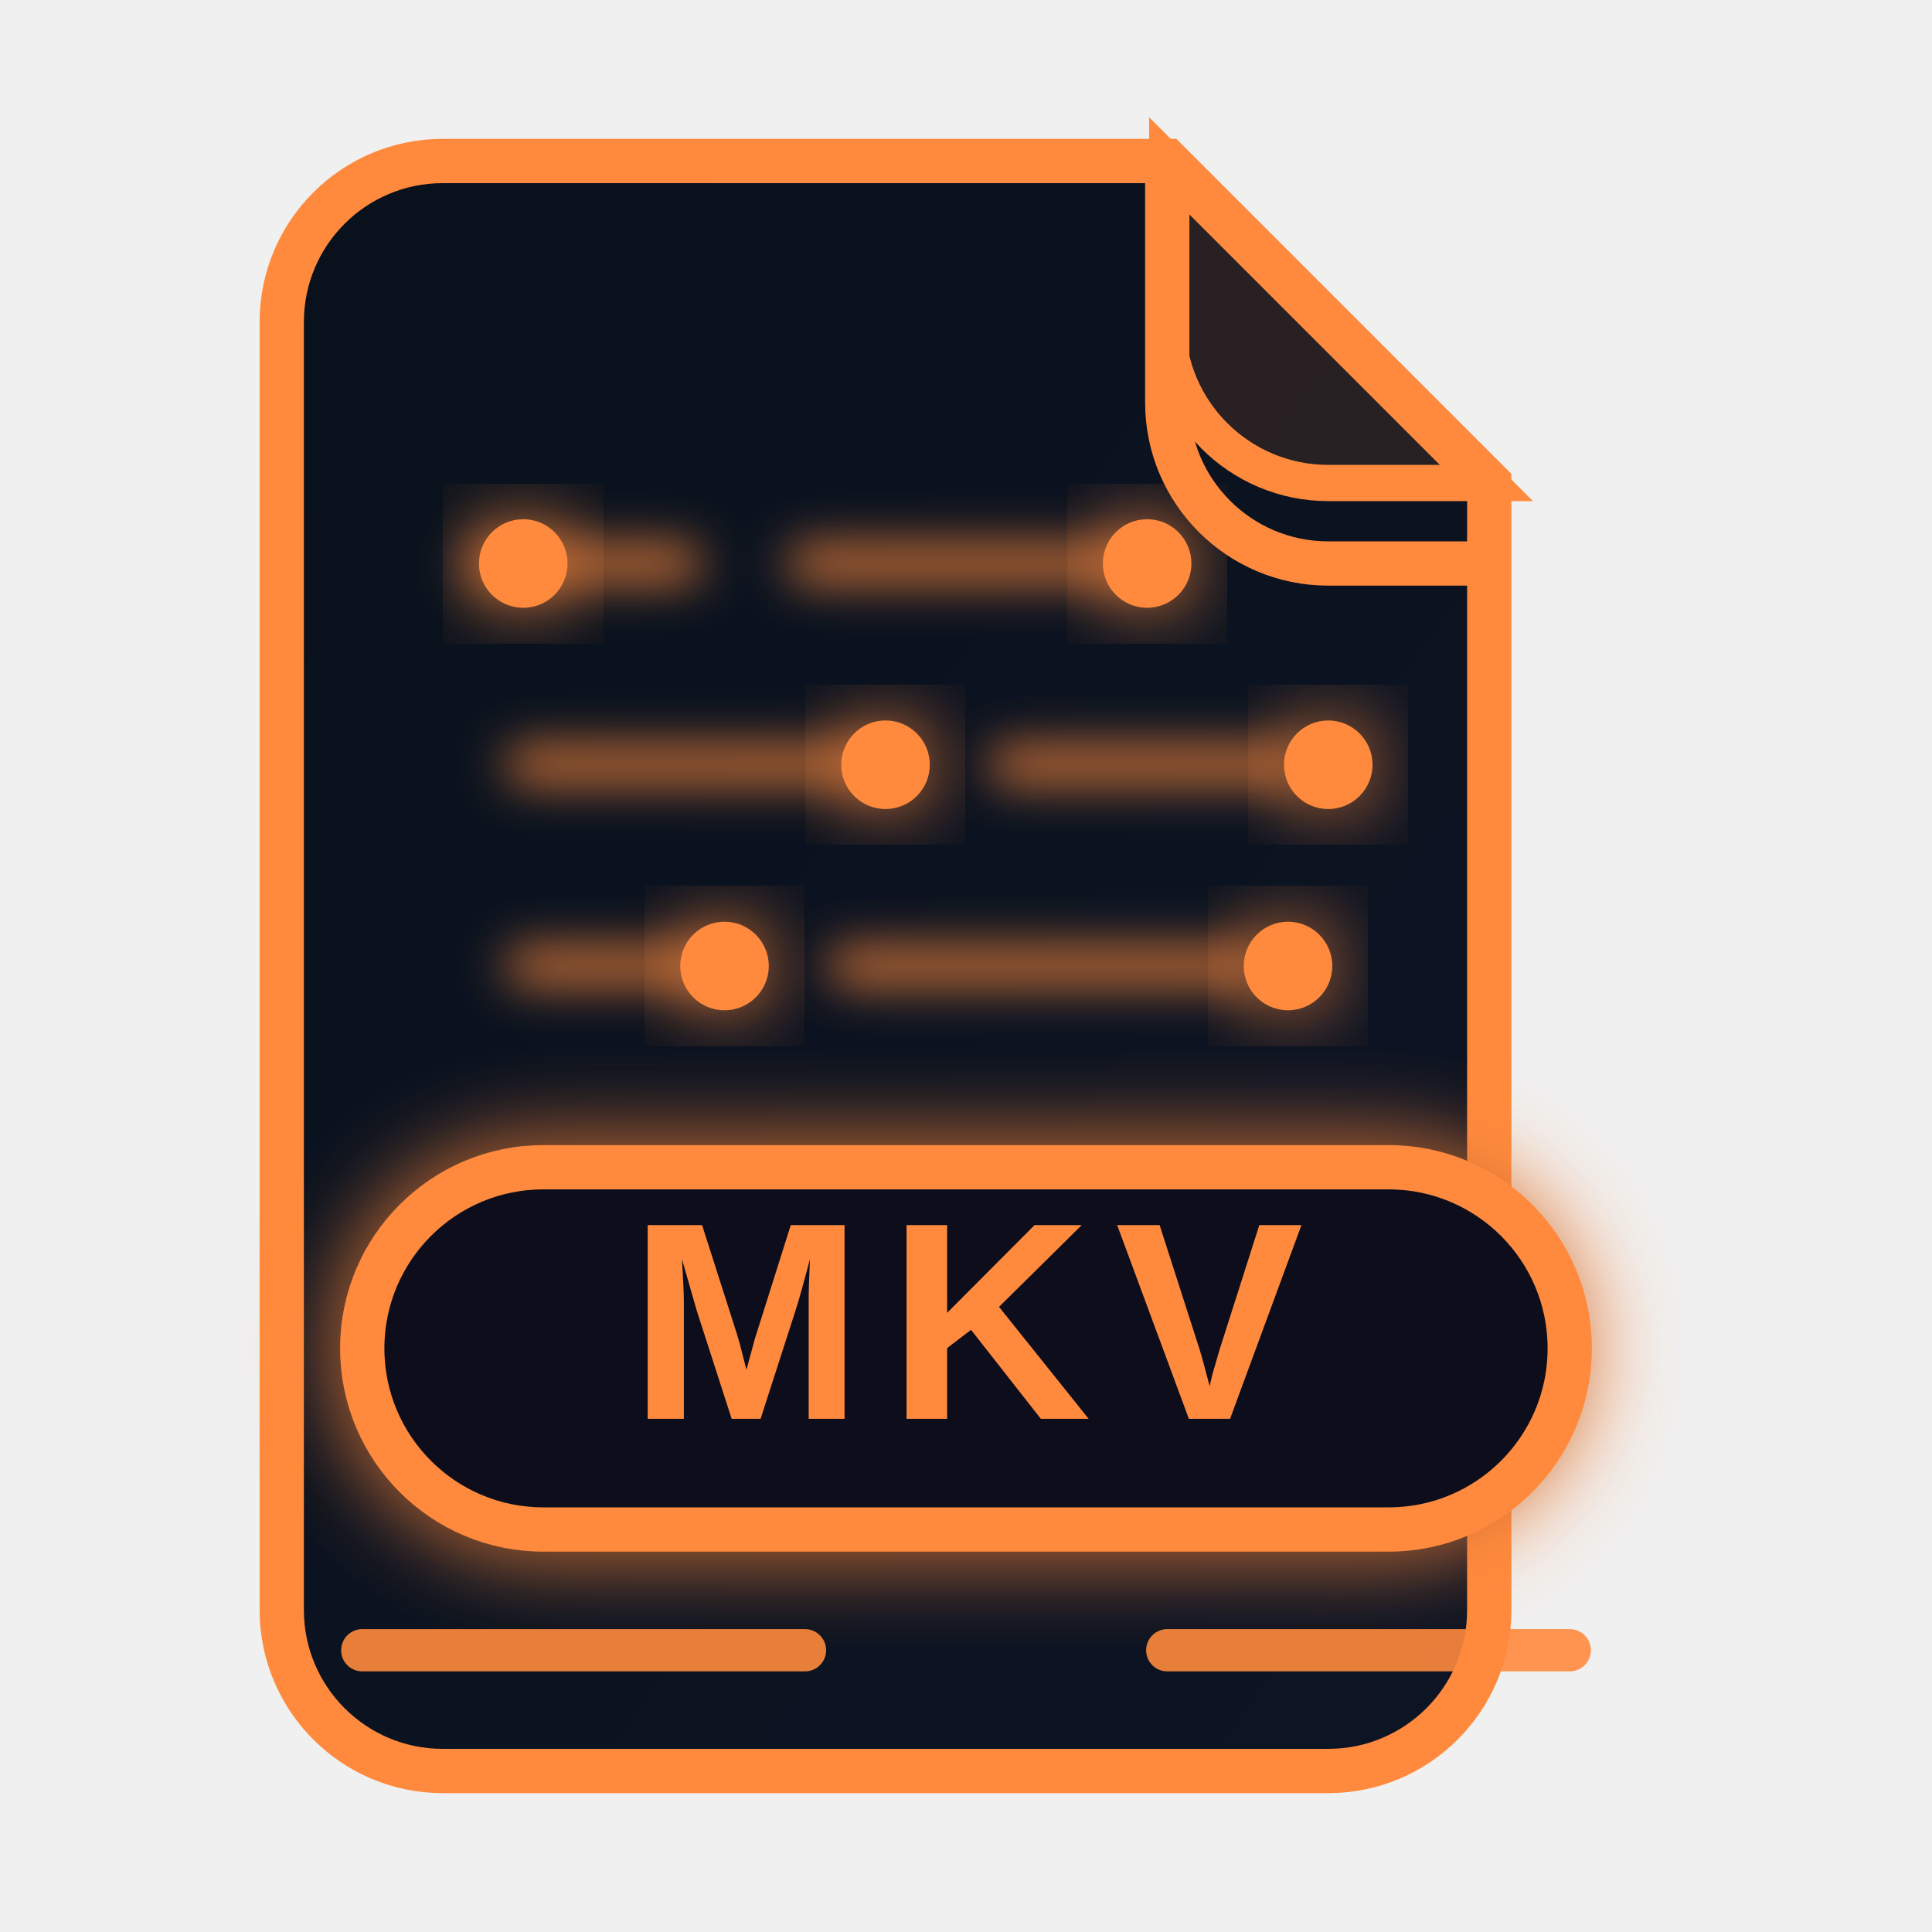
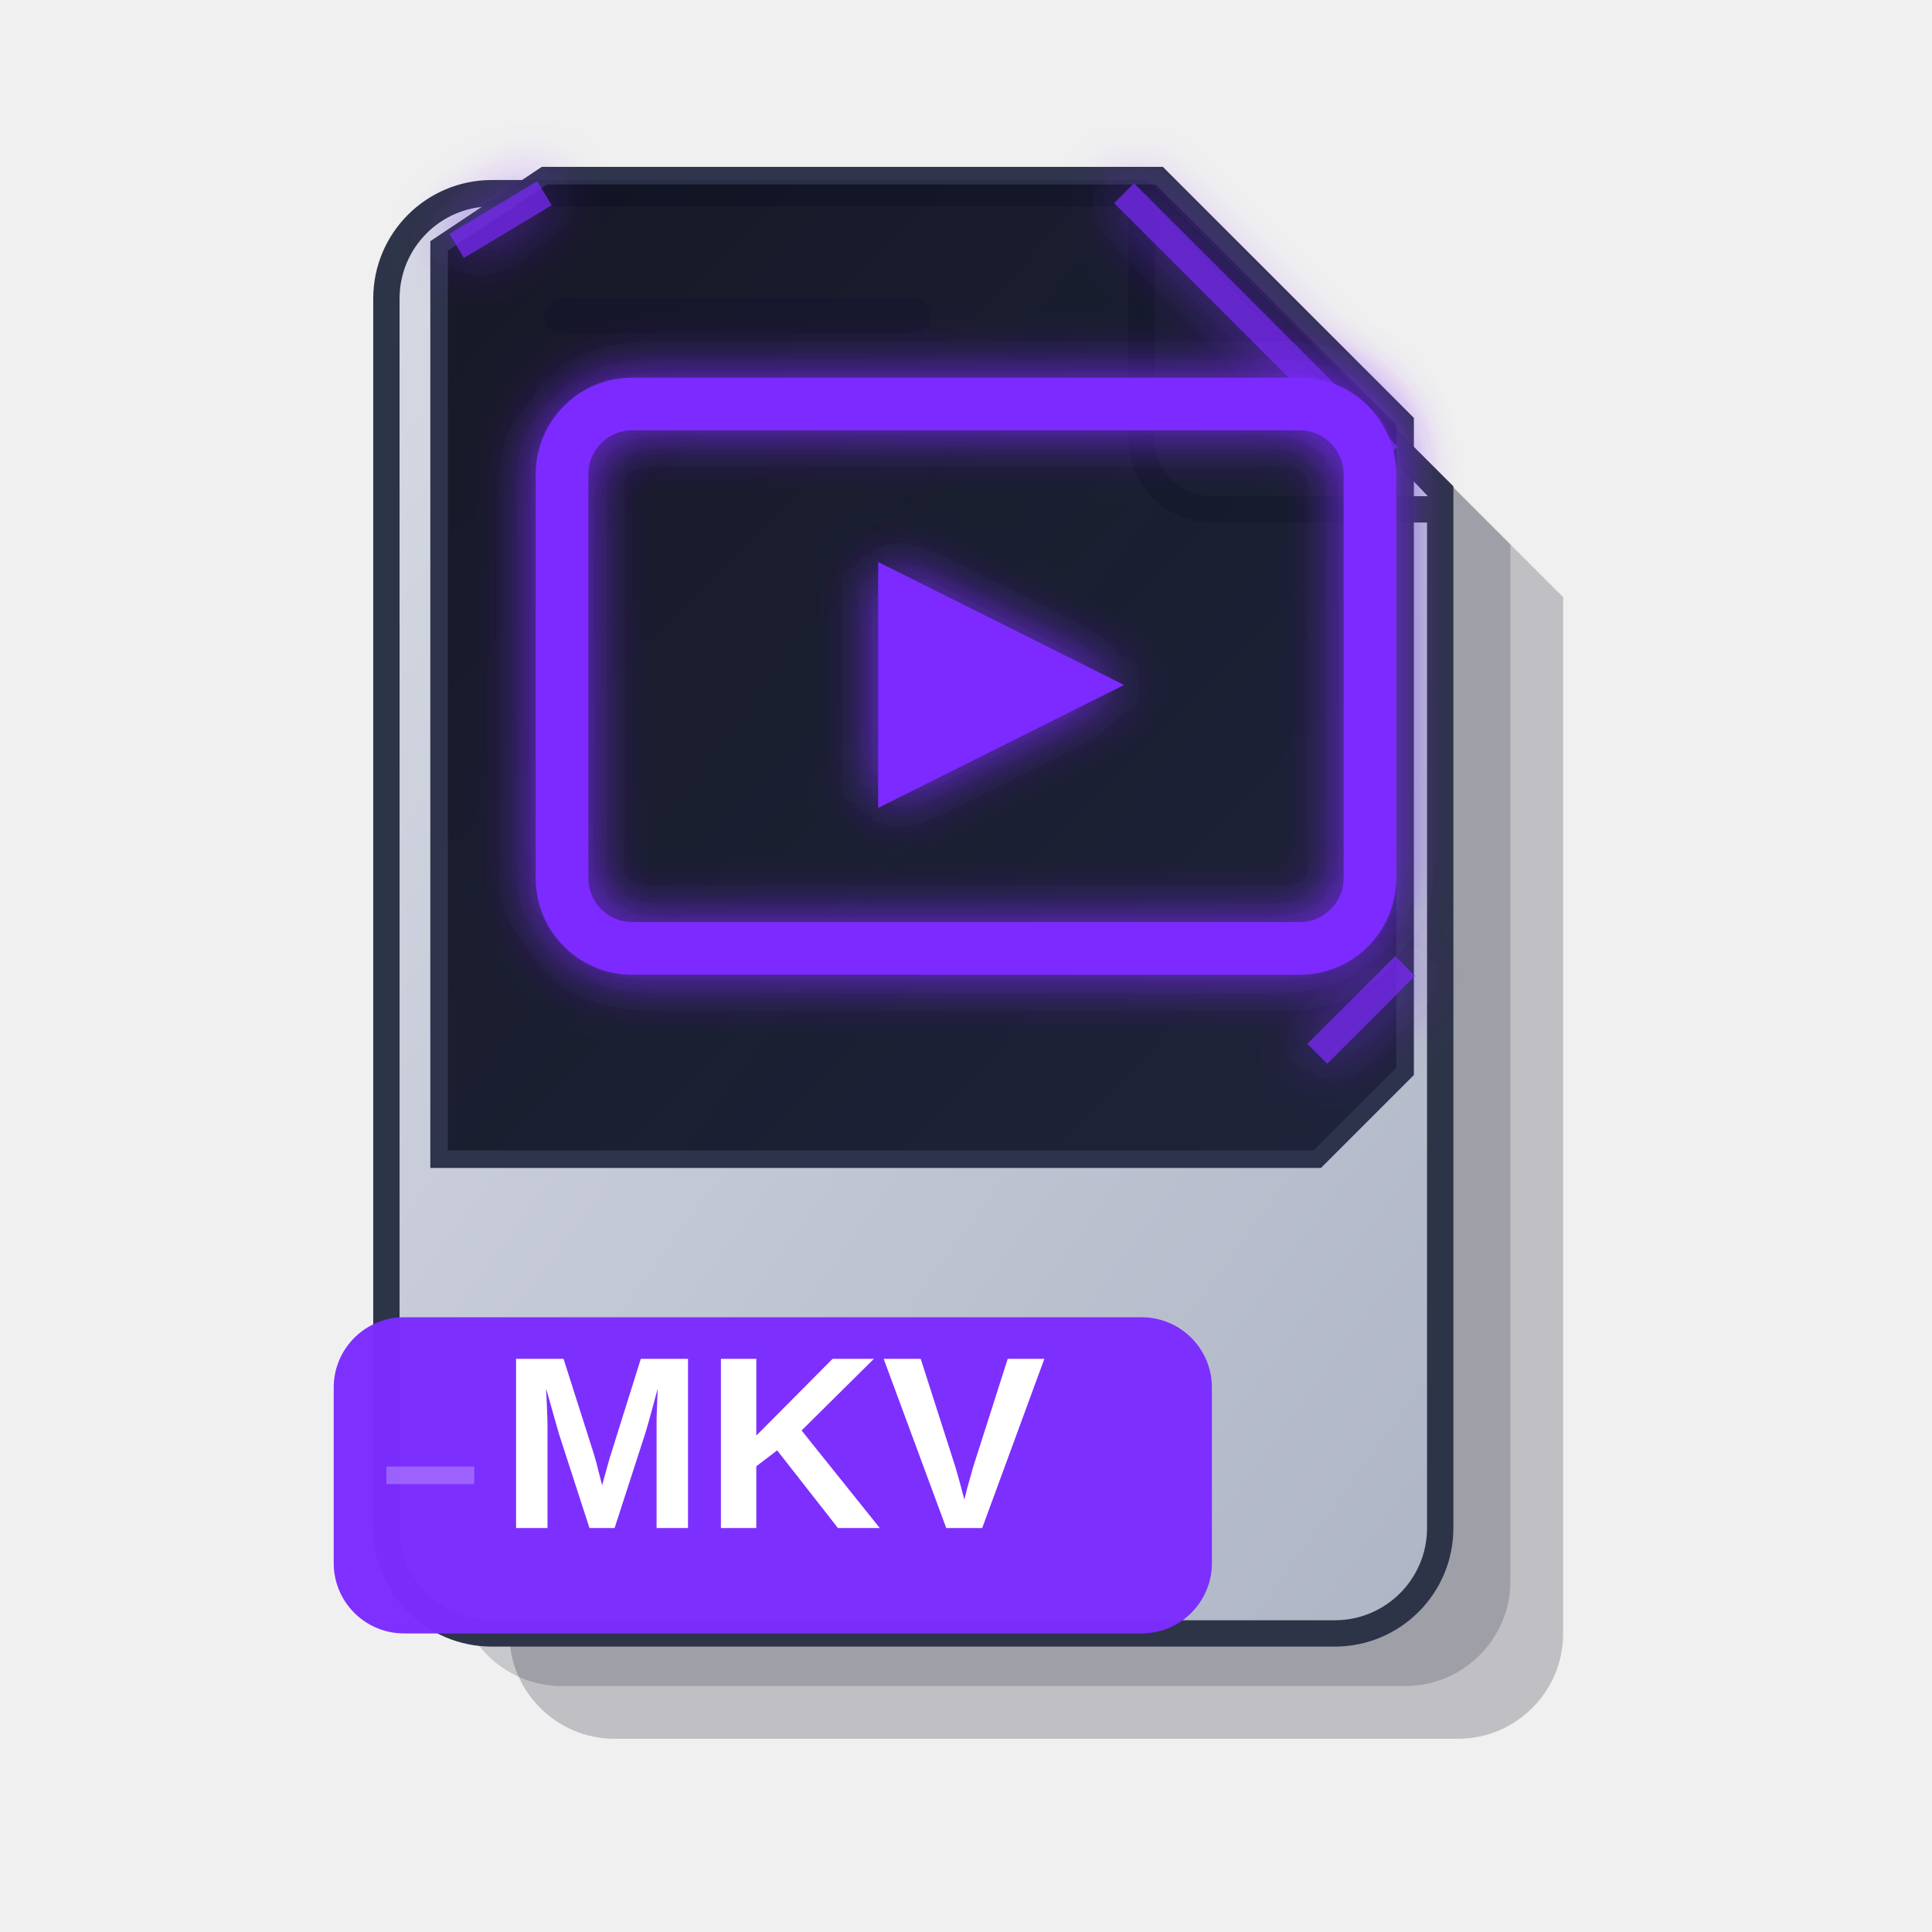
- <svg xmlns="http://www.w3.org/2000/svg" viewBox="0 0 96 96" role="img" aria-label="MKV">
+ <svg xmlns="http://www.w3.org/2000/svg" width="256" height="256" viewBox="0 0 188 220" role="img" aria-label="MKV file icon">
  <defs>
-     <linearGradient id="bg" x1="0" y1="0" x2="1" y2="1">
-       <stop offset="0%" stop-color="#09111c" />
-       <stop offset="100%" stop-color="#0d1424" />
-     </linearGradient>
-     <filter id="glow" x="-40%" y="-40%" width="180%" height="180%">
-       <feGaussianBlur stdDeviation="2.2" result="b" />
+     <filter id="glow" x="-50%" y="-50%" width="200%" height="200%">
+       <feGaussianBlur stdDeviation="3.2" result="blur" />
      <feMerge>
-         <feMergeNode in="b" />
+         <feMergeNode in="blur" />
        <feMergeNode in="SourceGraphic" />
      </feMerge>
    </filter>
-     <filter id="soft" x="-40%" y="-40%" width="180%" height="180%">
-       <feGaussianBlur stdDeviation="1.2" />
-     </filter>
+     <linearGradient id="panel" x1="0" x2="1" y1="0" y2="1">
+       <stop offset="0%" stop-color="#101321" />
+       <stop offset="100%" stop-color="#1b2035" />
+     </linearGradient>
+     <linearGradient id="paper" x1="0" x2="1" y1="0" y2="1">
+       <stop offset="0%" stop-color="#d7dae4" />
+       <stop offset="100%" stop-color="#aeb5c5" />
+     </linearGradient>
  </defs>
-   <path d="M22 8h36l16 16v56a8 8 0 0 1-8 8H22a8 8 0 0 1-8-8V16a8 8 0 0 1 8-8z" fill="url(#bg)" stroke="#ff8a3d" stroke-width="2.2" />
-   <path d="M58 8v12a8 8 0 0 0 8 8h8" fill="none" stroke="#ff8a3d" stroke-width="2.2" />
-   <path d="M58 8l16 16H66a8 8 0 0 1-8-8V8z" fill="#ff8a3d" fill-opacity="0.12" stroke="#ff8a3d" stroke-width="1.8" />
-   <path d="M24 28h10m6 0h17m-31 10h18m6 0h14m-38 10h10m6 0h20" stroke="#ff8a3d" stroke-width="1.7" stroke-linecap="round" opacity="0.9" filter="url(#soft)" />
-   <circle cx="26" cy="28" r="2.2" fill="#ff8a3d" filter="url(#glow)" />
-   <circle cx="57" cy="28" r="2.2" fill="#ff8a3d" filter="url(#glow)" />
-   <circle cx="44" cy="38" r="2.2" fill="#ff8a3d" filter="url(#glow)" />
-   <circle cx="66" cy="38" r="2.2" fill="#ff8a3d" filter="url(#glow)" />
-   <circle cx="36" cy="48" r="2.2" fill="#ff8a3d" filter="url(#glow)" />
-   <circle cx="64" cy="48" r="2.2" fill="#ff8a3d" filter="url(#glow)" />
-   <rect x="18" y="58" width="60" height="18" rx="9" fill="#08111f" stroke="#ff8a3d" stroke-width="2.2" filter="url(#glow)" />
-   <text x="48" y="70.5" text-anchor="middle" font-family="Arial, Helvetica, sans-serif" font-size="14" font-weight="700" letter-spacing="1.2" fill="#ff8a3d">MKV</text>
-   <path d="M18 82h22m18 0h20" stroke="#ff8a3d" stroke-width="2.1" stroke-linecap="round" opacity="0.9" />
+   <path d="M40 22h74l34 34v118a12 12 0 0 1-12 12H40a12 12 0 0 1-12-12V34a12 12 0 0 1 12-12z" fill="#15192a" opacity=".22" transform="translate(14 12)" />
+   <path d="M40 22h74l34 34v118a12 12 0 0 1-12 12H40a12 12 0 0 1-12-12V34a12 12 0 0 1 12-12z" fill="#0d1020" opacity=".18" transform="translate(8 6)" />
+   <path d="M40 22h74l34 34v118a12 12 0 0 1-12 12H40a12 12 0 0 1-12-12V34a12 12 0 0 1 12-12z" fill="url(#paper)" stroke="#2e3448" stroke-width="3" />
+   <path d="M114 22v28a8 8 0 0 0 8 8h26" fill="#c7ccda" stroke="#2e3448" stroke-width="3" />
+   <path d="M48 36h40" stroke="#7b2cff" stroke-width="4" stroke-linecap="round" opacity=".85" />
+   <path d="M48 44h24" stroke="#2d3348" stroke-width="4" stroke-linecap="round" opacity=".35" />
+   <path d="M34 28l12-8h70l28 28v74l-10 10H34z" fill="url(#panel)" opacity=".97" stroke="#2a2f48" stroke-width="2" />
+   <path d="M36 28l10-6M134 120l10-10M112 22l30 30" stroke="#7b2cff" stroke-width="3.2" opacity=".75" filter="url(#glow)" />
+   <g filter="url(#glow)">
+     <rect x="48" y="46" width="92" height="62" rx="8" fill="none" stroke="#7b2cff" stroke-width="6" />
+     <path d="M84 64l28 14-28 14z" fill="#7b2cff" />
+   </g>
+   <g transform="translate(22 150)">
+     <rect x="0" y="0" width="100" height="36" rx="8" fill="#7b2cff" opacity=".98" />
+     <path d="M6 18h10" stroke="#ffffff" stroke-width="2" opacity=".25" />
+     <text x="50" y="24" text-anchor="middle" font-family="Arial, Helvetica, sans-serif" font-size="28" font-weight="700" fill="#ffffff">MKV</text>
+   </g>
</svg>
